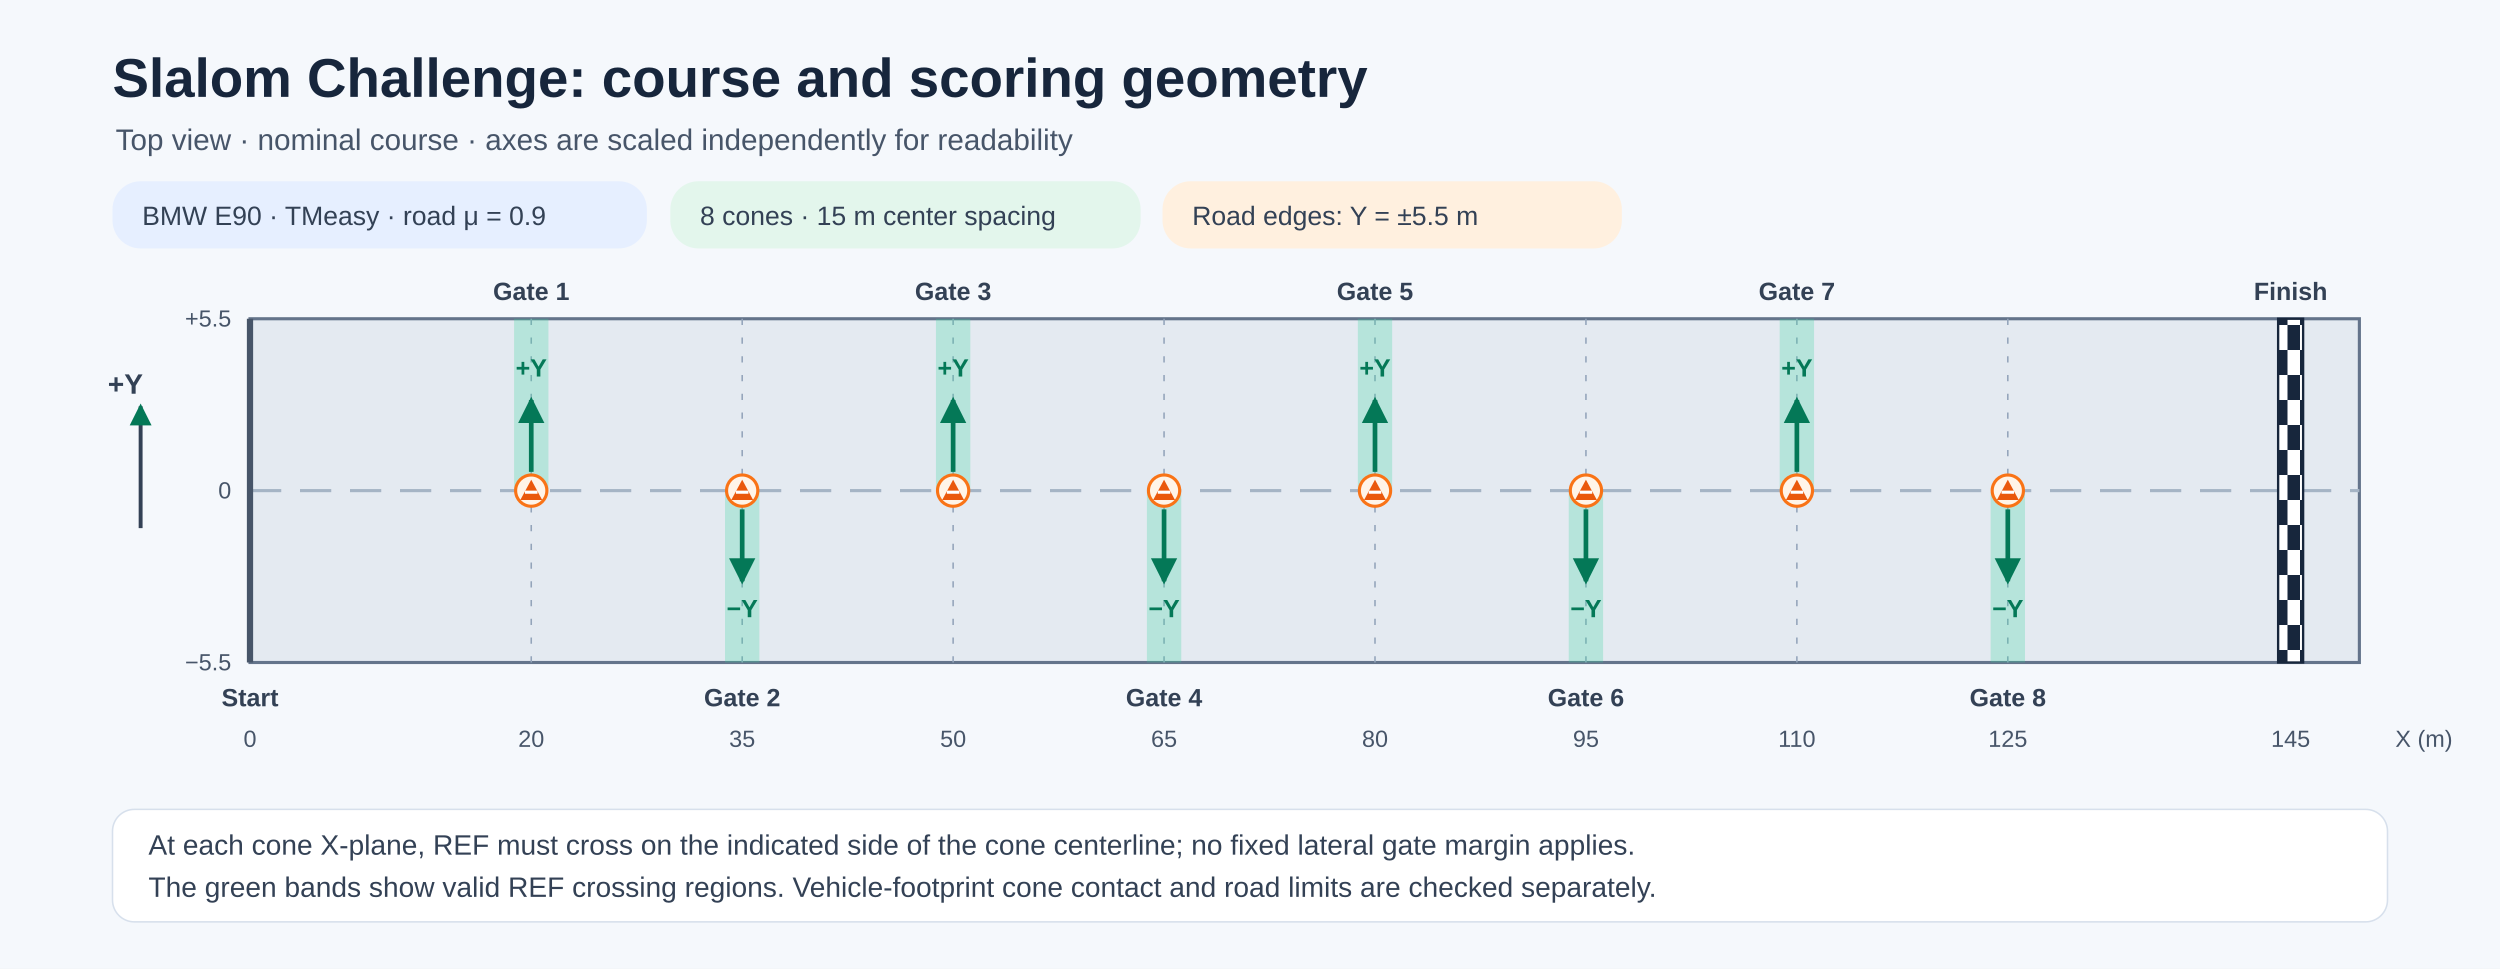
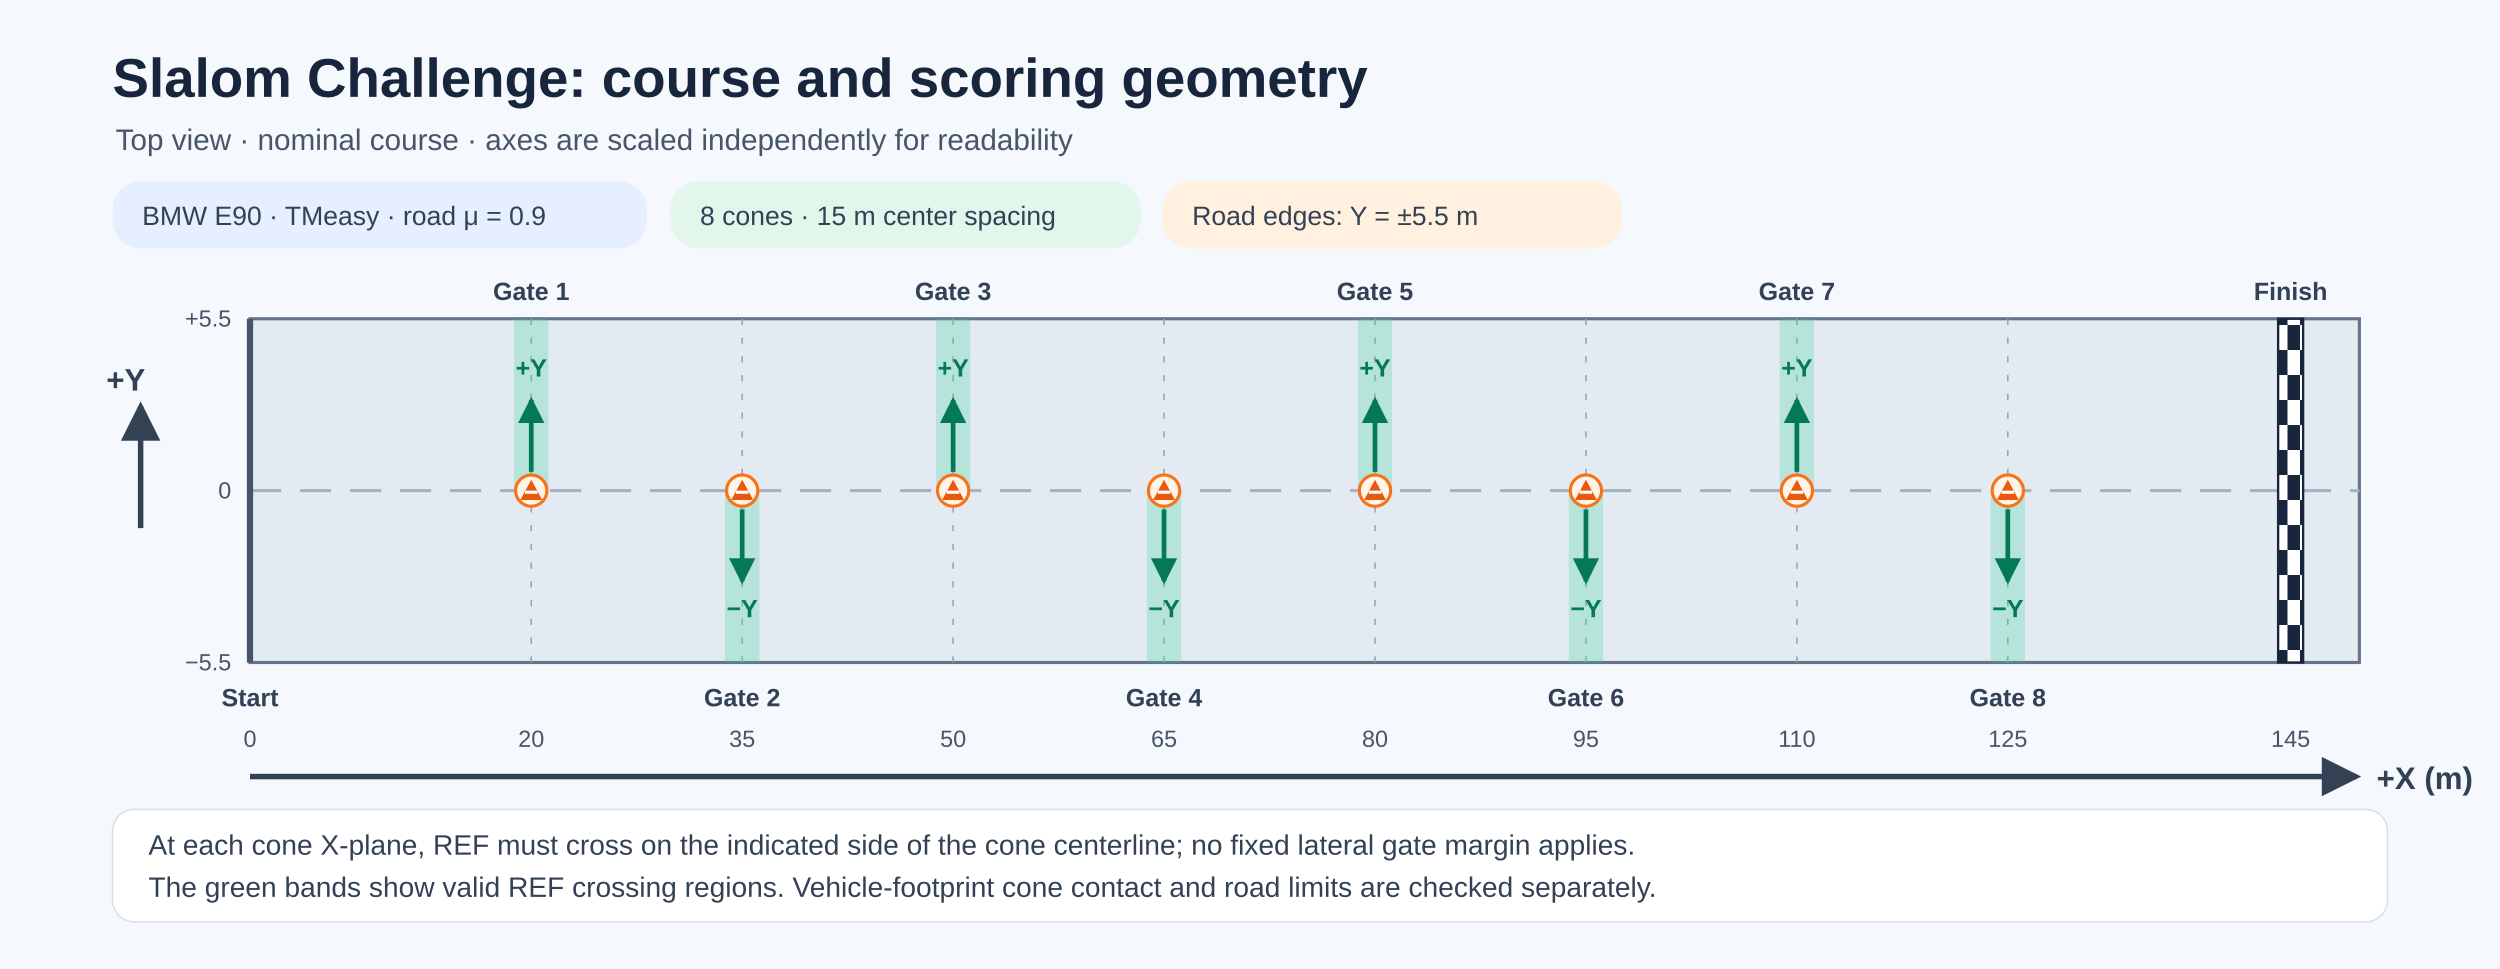
<svg xmlns="http://www.w3.org/2000/svg" viewBox="0 0 1600 620" role="img" aria-labelledby="title desc">
  <defs>
    <marker id="arrow" viewBox="0 0 10 10" refX="8" refY="5" markerWidth="7" markerHeight="7" orient="auto-start-reverse">
      <path d="M 1 1 L 9 5 L 1 9 Z" fill="#047857" />
+     </marker>
+     <marker id="axisArrow" viewBox="0 0 10 10" refX="8" refY="5" markerWidth="9" markerHeight="9" orient="auto">
+       <path d="M 1 1 L 9 5 L 1 9 Z" fill="#334155" />
    </marker>
    <pattern id="finish" width="16" height="32" patternUnits="userSpaceOnUse">
      <rect width="16" height="32" fill="#ffffff" />
      <rect width="8" height="16" fill="#17263c" />
      <rect x="8" y="16" width="8" height="16" fill="#17263c" />
    </pattern>
    <g id="cone">
      <circle r="10" fill="#fff4e8" stroke="#f97316" stroke-width="2" />
      <path d="M 0 -7 L 7 6 H -7 Z" fill="#ea580c" />
      <path d="M -4 1 H 4" stroke="white" stroke-width="2" />
    </g>
  </defs>
  <rect width="1600" height="620" fill="#f5f8fc" />
  <text x="72" y="62" font-family="Arial, sans-serif" font-size="35" font-weight="700" fill="#17263c">Slalom Challenge: course and scoring geometry</text>
  <text x="74" y="96" font-family="Arial, sans-serif" font-size="19" fill="#475569">Top view · nominal course · axes are scaled independently for readability</text>
  <g font-family="Arial, sans-serif" font-size="17" fill="#334155">
    <rect x="72" y="116" width="342" height="43" rx="18" fill="#e6efff" />
    <text x="91" y="144">BMW E90 · TMeasy · road μ = 0.9</text>
    <rect x="429" y="116" width="301" height="43" rx="18" fill="#e3f6ec" />
    <text x="448" y="144">8 cones · 15 m center spacing</text>
    <rect x="744" y="116" width="294" height="43" rx="18" fill="#fff0df" />
    <text x="763" y="144">Road edges: Y = ±5.5 m</text>
  </g>
  <rect x="160" y="204" width="1350" height="220" fill="#e4eaf1" stroke="#64748b" stroke-width="2" />
  <path d="M 160 314 H 1510" stroke="#a5b4c5" stroke-width="2" stroke-dasharray="20 12" />
  <g stroke="#93a4ba" stroke-width="1" stroke-dasharray="4 8">
    <path d="M 340 204 V 424 M 475 204 V 424 M 610 204 V 424 M 745 204 V 424 M 880 204 V 424 M 1015 204 V 424 M 1150 204 V 424 M 1285 204 V 424" />
  </g>
  <g fill="#34d399" opacity="0.26">
    <rect x="329" y="204" width="22" height="109" />
    <rect x="464" y="315" width="22" height="109" />
    <rect x="599" y="204" width="22" height="109" />
    <rect x="734" y="315" width="22" height="109" />
    <rect x="869" y="204" width="22" height="109" />
    <rect x="1004" y="315" width="22" height="109" />
    <rect x="1139" y="204" width="22" height="109" />
    <rect x="1274" y="315" width="22" height="109" />
  </g>
  <path d="M 160 204 V 424" stroke="#475569" stroke-width="4" />
  <rect x="1458" y="204" width="16" height="220" fill="url(#finish)" stroke="#17263c" stroke-width="1.5" />
  <g stroke="#047857" stroke-width="3" marker-end="url(#arrow)">
    <path d="M 340 302 V 256" />
    <path d="M 610 302 V 256" />
    <path d="M 880 302 V 256" />
    <path d="M 1150 302 V 256" />
    <path d="M 475 326 V 372" />
    <path d="M 745 326 V 372" />
    <path d="M 1015 326 V 372" />
    <path d="M 1285 326 V 372" />
  </g>
  <g fill="#047857" font-family="Arial, sans-serif" font-size="16" font-weight="700" text-anchor="middle">
    <text x="340" y="241">+Y</text>
    <text x="610" y="241">+Y</text>
    <text x="880" y="241">+Y</text>
    <text x="1150" y="241">+Y</text>
    <text x="475" y="395">−Y</text>
    <text x="745" y="395">−Y</text>
    <text x="1015" y="395">−Y</text>
    <text x="1285" y="395">−Y</text>
  </g>
  <g>
    <use href="#cone" x="340" y="314" />
    <use href="#cone" x="475" y="314" />
    <use href="#cone" x="610" y="314" />
    <use href="#cone" x="745" y="314" />
    <use href="#cone" x="880" y="314" />
    <use href="#cone" x="1015" y="314" />
    <use href="#cone" x="1150" y="314" />
    <use href="#cone" x="1285" y="314" />
  </g>
  <g font-family="Arial, sans-serif" font-size="16" font-weight="700" fill="#334155" text-anchor="middle">
    <text x="340" y="192">Gate 1</text>
    <text x="475" y="452">Gate 2</text>
    <text x="610" y="192">Gate 3</text>
    <text x="745" y="452">Gate 4</text>
    <text x="880" y="192">Gate 5</text>
    <text x="1015" y="452">Gate 6</text>
    <text x="1150" y="192">Gate 7</text>
    <text x="1285" y="452">Gate 8</text>
    <text x="160" y="452">Start</text>
    <text x="1466" y="192">Finish</text>
  </g>
  <g font-family="Arial, sans-serif" font-size="15" fill="#475569" text-anchor="middle">
    <text x="160" y="478">0</text>
    <text x="340" y="478">20</text>
    <text x="475" y="478">35</text>
    <text x="610" y="478">50</text>
    <text x="745" y="478">65</text>
    <text x="880" y="478">80</text>
    <text x="1015" y="478">95</text>
    <text x="1150" y="478">110</text>
    <text x="1285" y="478">125</text>
    <text x="1466" y="478">145</text>
-     <text x="1533" y="478" text-anchor="start">X (m)</text>
  </g>
+   <path d="M 160 497 H 1508" fill="none" stroke="#334155" stroke-width="3.5" marker-end="url(#axisArrow)" />
+   <text x="1521" y="505" font-family="Arial, sans-serif" font-size="20" font-weight="700" fill="#334155">+X (m)</text>
  <g font-family="Arial, sans-serif" font-size="15" fill="#475569" text-anchor="end">
    <text x="148" y="209">+5.5</text>
    <text x="148" y="319">0</text>
    <text x="148" y="429">−5.5</text>
  </g>
-   <path d="M 90 338 V 260" stroke="#334155" stroke-width="2.5" marker-end="url(#arrow)" />
-   <text x="69" y="252" font-family="Arial, sans-serif" font-size="18" font-weight="700" fill="#334155">+Y</text>
+   <path d="M 90 338 V 260" stroke="#334155" stroke-width="3.5" marker-end="url(#axisArrow)" />
+   <text x="68" y="250" font-family="Arial, sans-serif" font-size="20" font-weight="700" fill="#334155">+Y</text>
  <rect x="72" y="518" width="1456" height="72" rx="14" fill="#ffffff" stroke="#d7e0ec" />
  <g font-family="Arial, sans-serif" font-size="18" fill="#334155">
    <text x="95" y="547">At each cone X-plane, REF must cross on the indicated side of the cone centerline; no fixed lateral gate margin applies.</text>
    <text x="95" y="574">The green bands show valid REF crossing regions. Vehicle-footprint cone contact and road limits are checked separately.</text>
  </g>
</svg>
